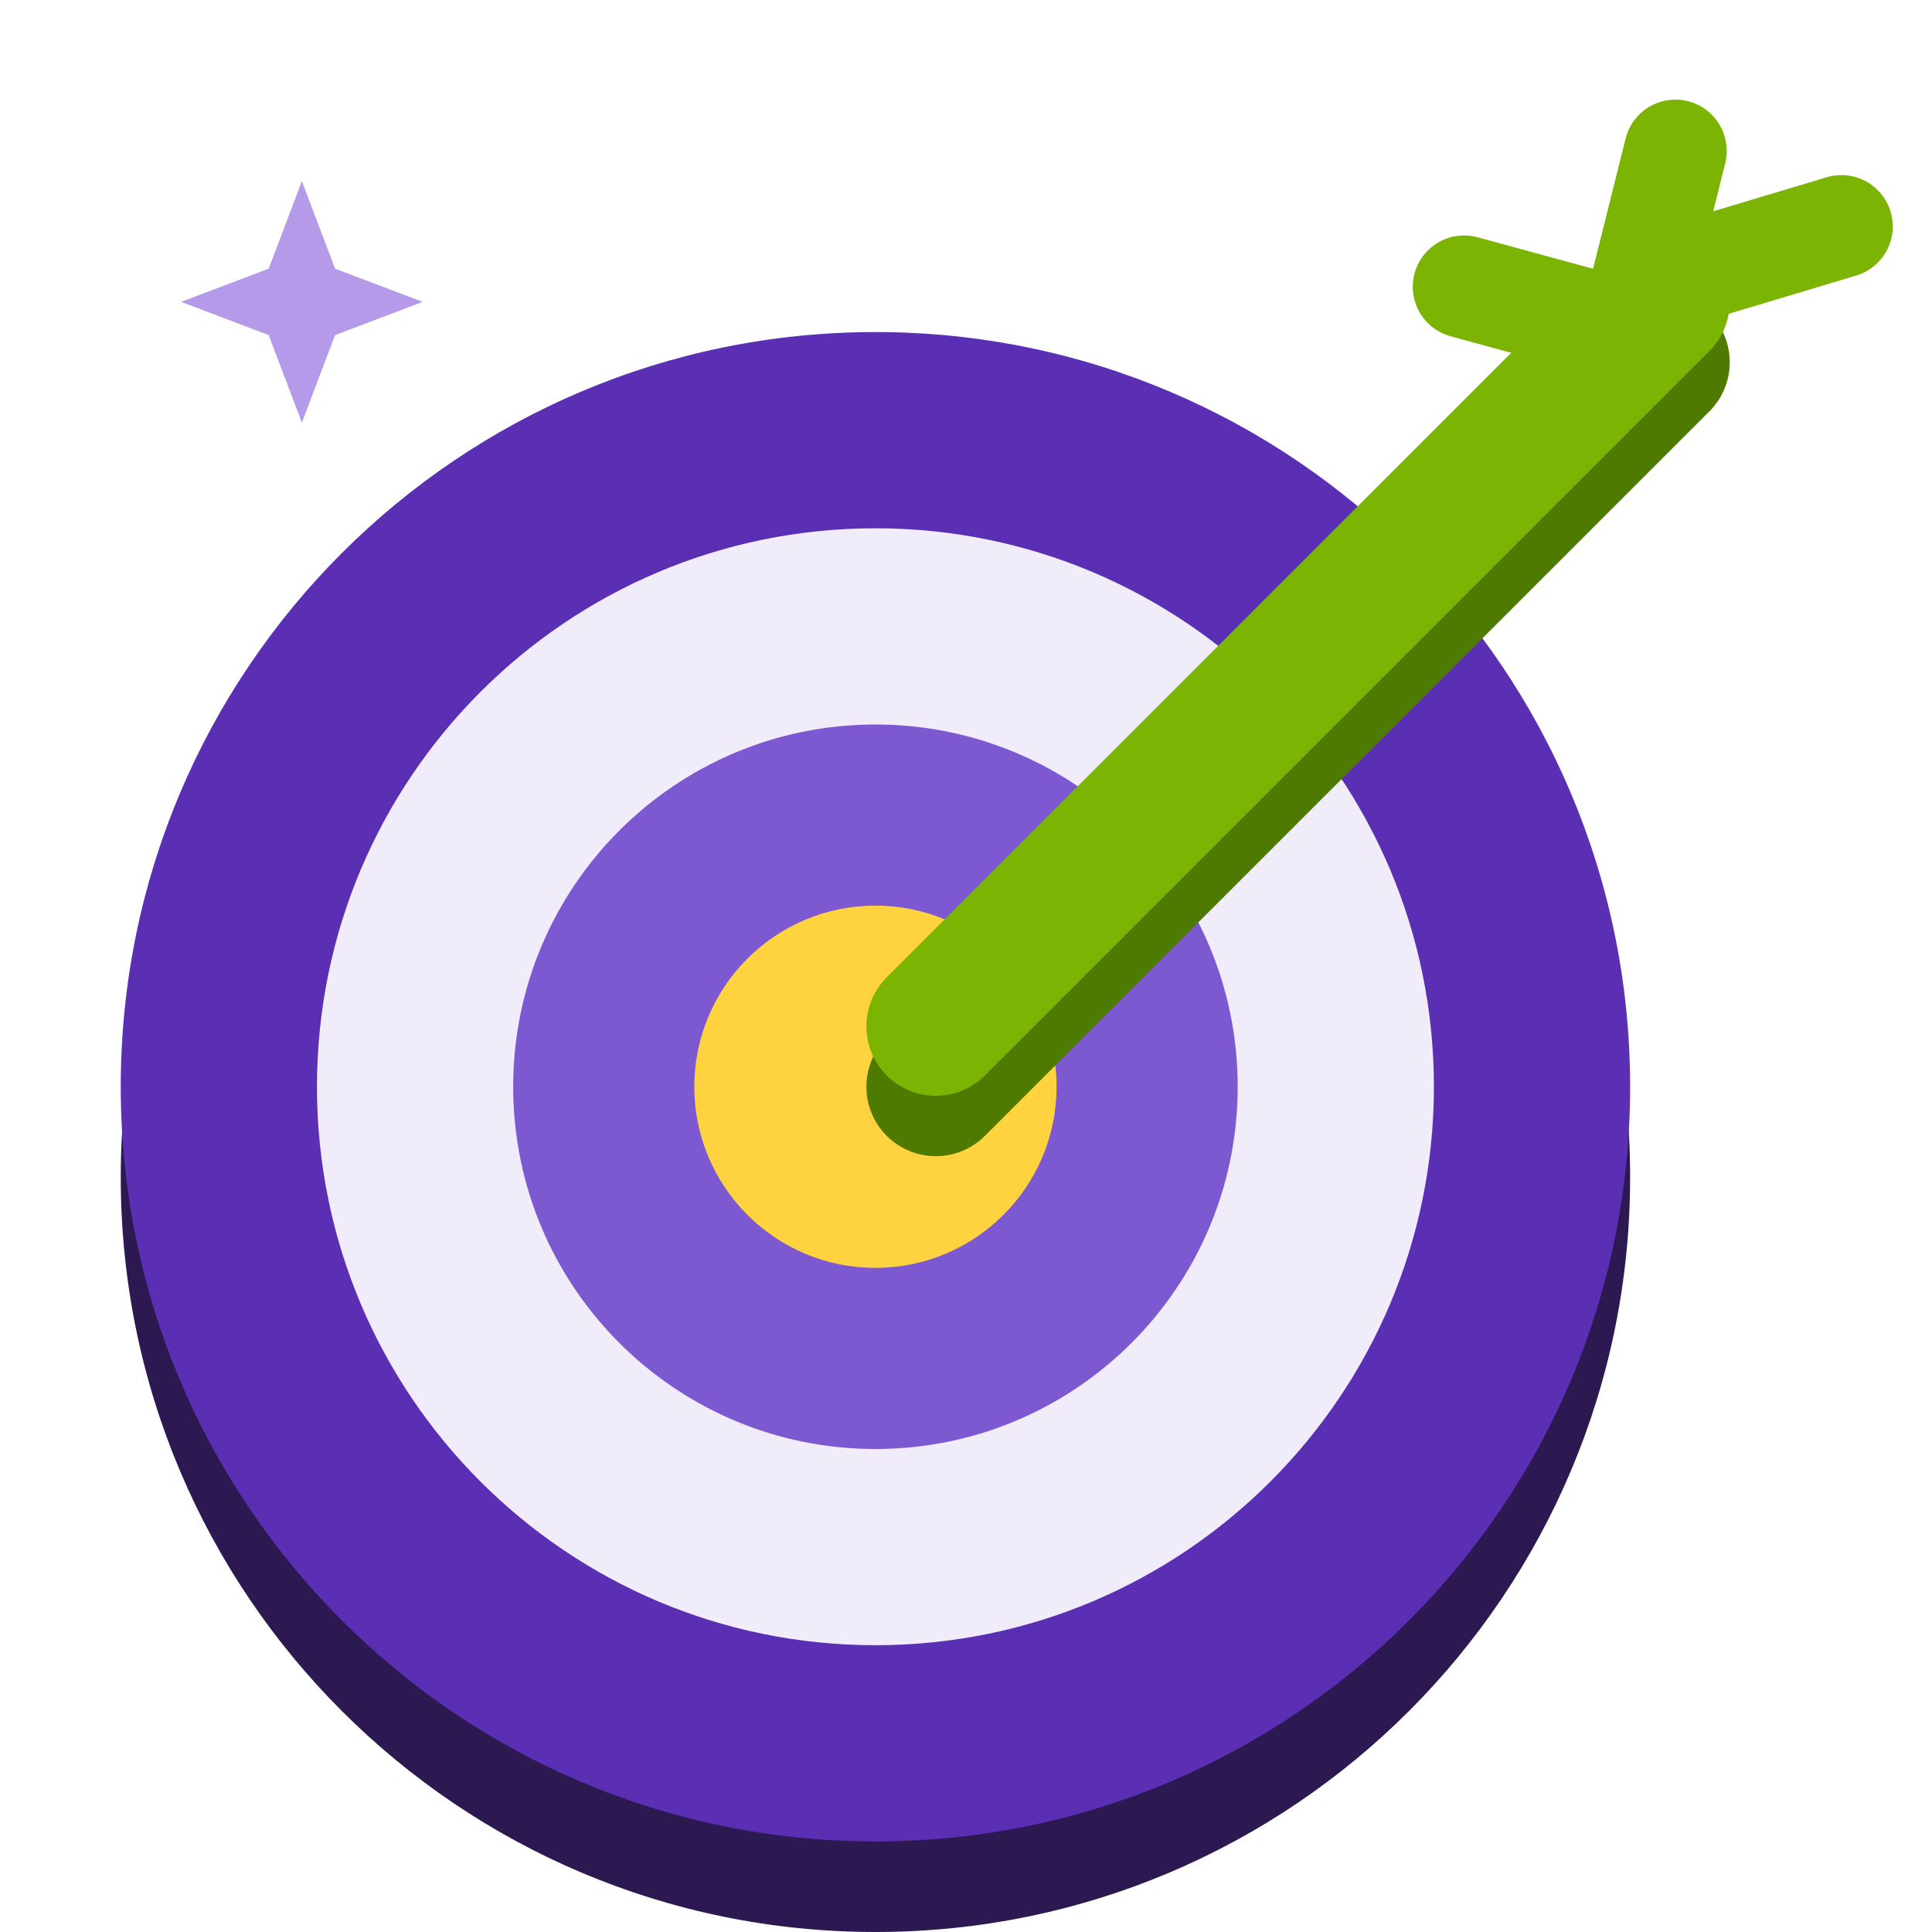
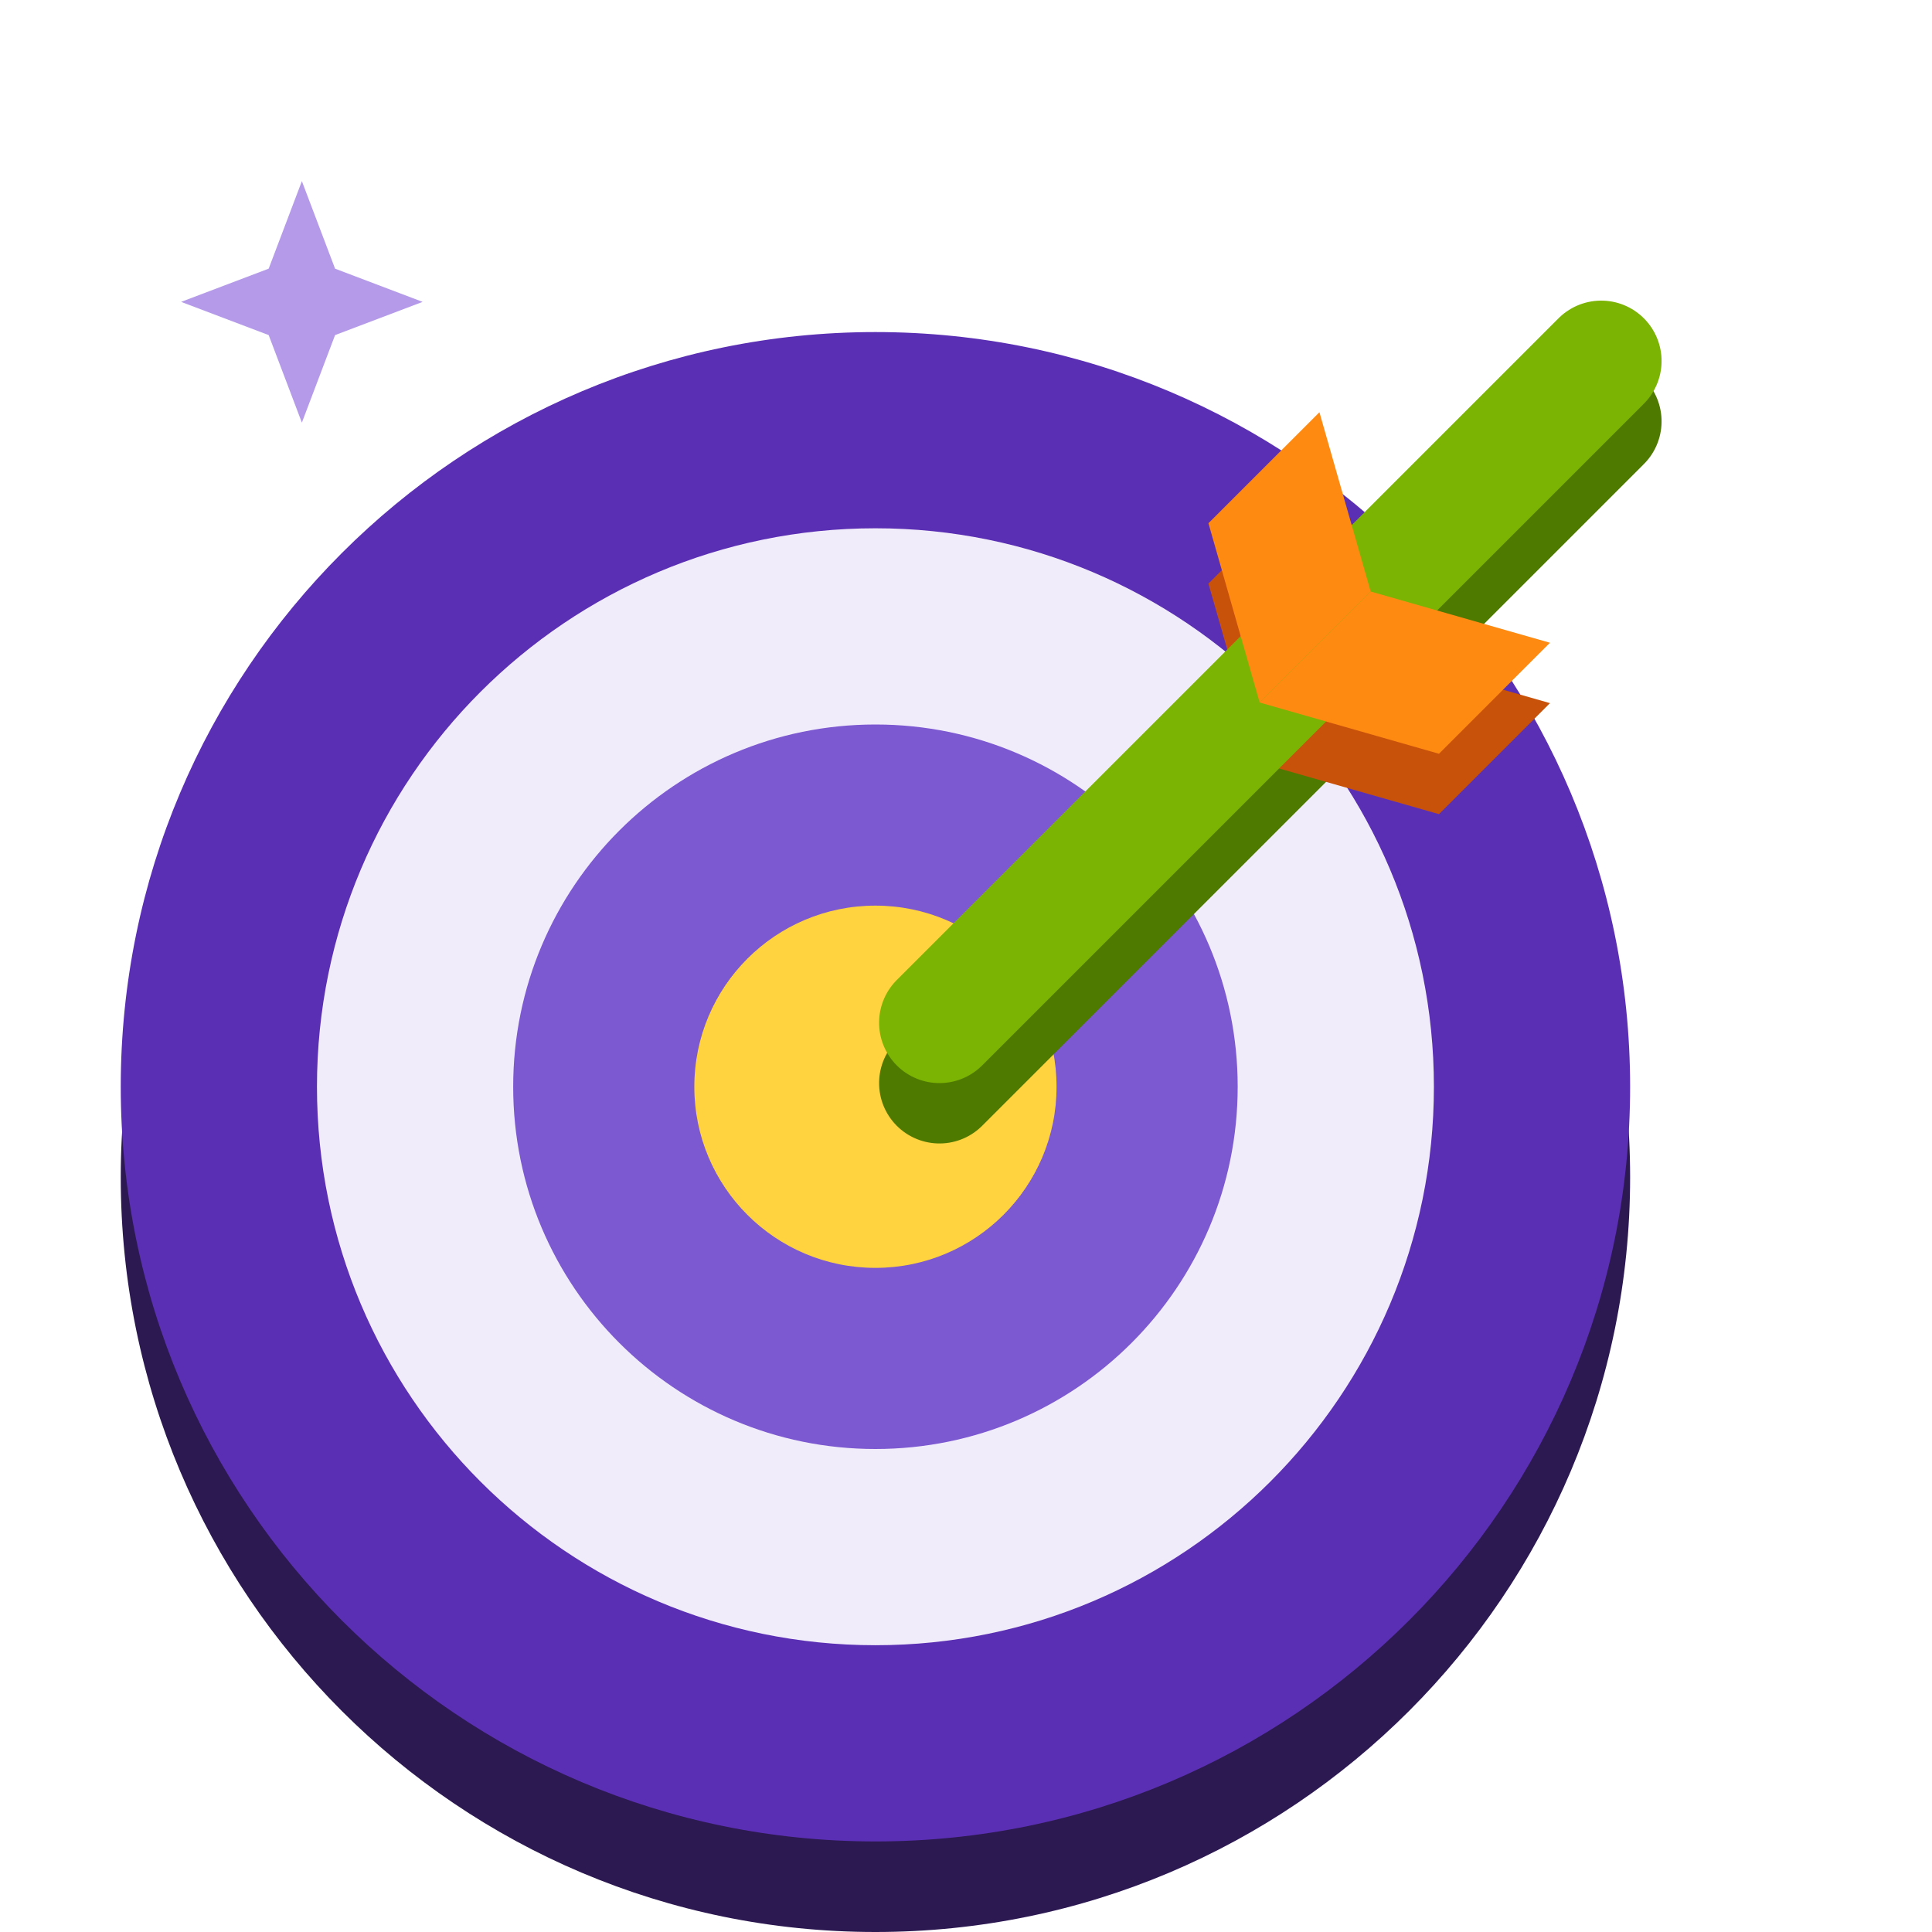
<svg xmlns="http://www.w3.org/2000/svg" viewBox="0 0 64 64">
  <g transform="translate(0 3)">
    <circle cx="29" cy="36" r="25" fill="#2C1952" />
  </g>
  <circle cx="29" cy="36" r="25" fill="#5B2FB3" />
  <circle cx="29" cy="36" r="18.5" fill="#F1ECFA" />
  <circle cx="29" cy="36" r="12" fill="#7C58D1" />
  <circle cx="29" cy="36" r="6" fill="#FFD23F" />
  <g transform="translate(0 2)">
-     <path d="M31 34L55 10" fill="none" stroke="#4F7A00" stroke-width="4.6" stroke-linecap="round" stroke-linejoin="round" />
+     <g transform="translate(29 36) rotate(-45)">
+       <path d="M3 0H34" fill="none" stroke="#4F7A00" stroke-width="4" stroke-linecap="round" />
+       <path d="M18 0l3-5.4h5.2L23.2 0z" fill="#C9520A" />
+       <path d="M18 0l3 5.4h5.2L23.2 0z" fill="#C9520A" />
+     </g>
  </g>
-   <path d="M31 34L55 10" fill="none" stroke="#7BB403" stroke-width="4.6" stroke-linecap="round" stroke-linejoin="round" />
-   <path d="M54 11L48.5 9.5" fill="none" stroke="#7BB403" stroke-width="3.4" stroke-linecap="round" stroke-linejoin="round" />
-   <path d="M54 11L55.5 5" fill="none" stroke="#7BB403" stroke-width="3.4" stroke-linecap="round" stroke-linejoin="round" />
-   <path d="M56 9L61 7.5" fill="none" stroke="#7BB403" stroke-width="3.4" stroke-linecap="round" stroke-linejoin="round" />
+   <g transform="translate(29 36) rotate(-45)">
+     <path d="M3 0H34" fill="none" stroke="#7BB403" stroke-width="4" stroke-linecap="round" />
+     <path d="M18 0l3-5.4h5.2L23.2 0z" fill="#FF8A12" />
+     <path d="M18 0l3 5.4h5.2L23.2 0z" fill="#FF8A12" />
+   </g>
  <path d="M10 6 l1.1 2.9 2.9 1.1 -2.9 1.1 -1.1 2.9 -1.1 -2.9 -2.9 -1.1 2.9 -1.1 Z" fill="#B49AE8" />
</svg>
